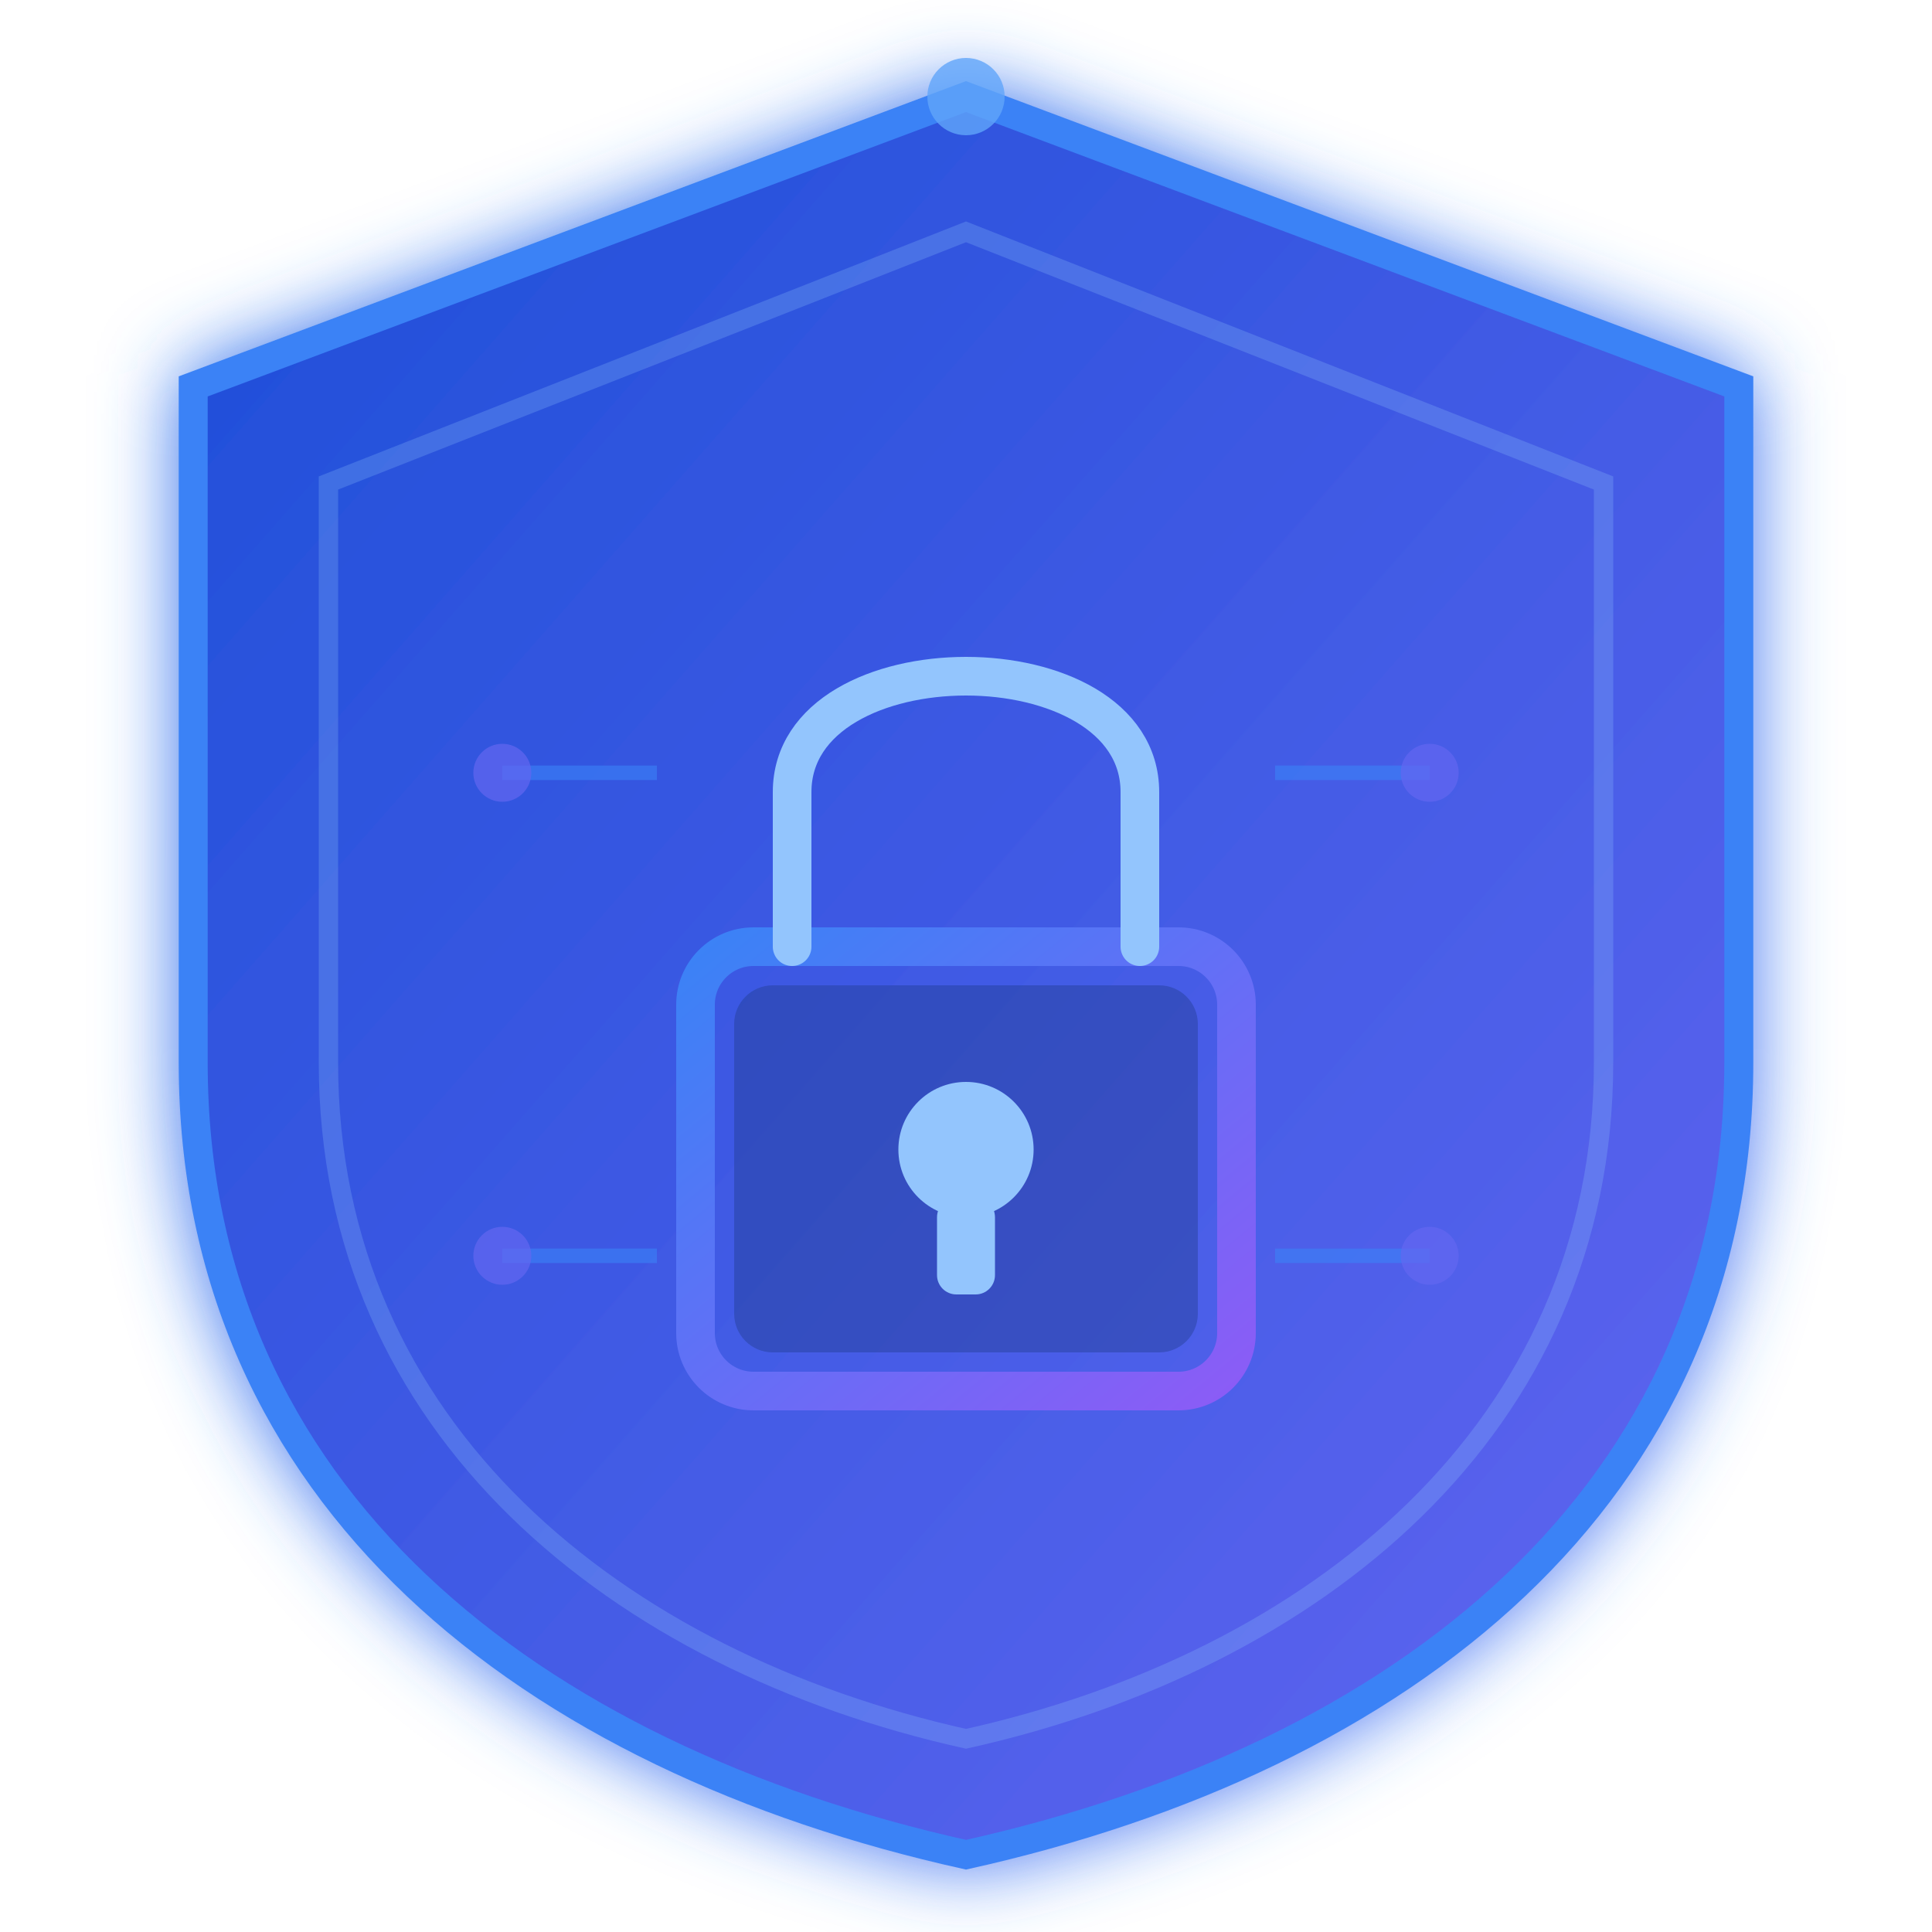
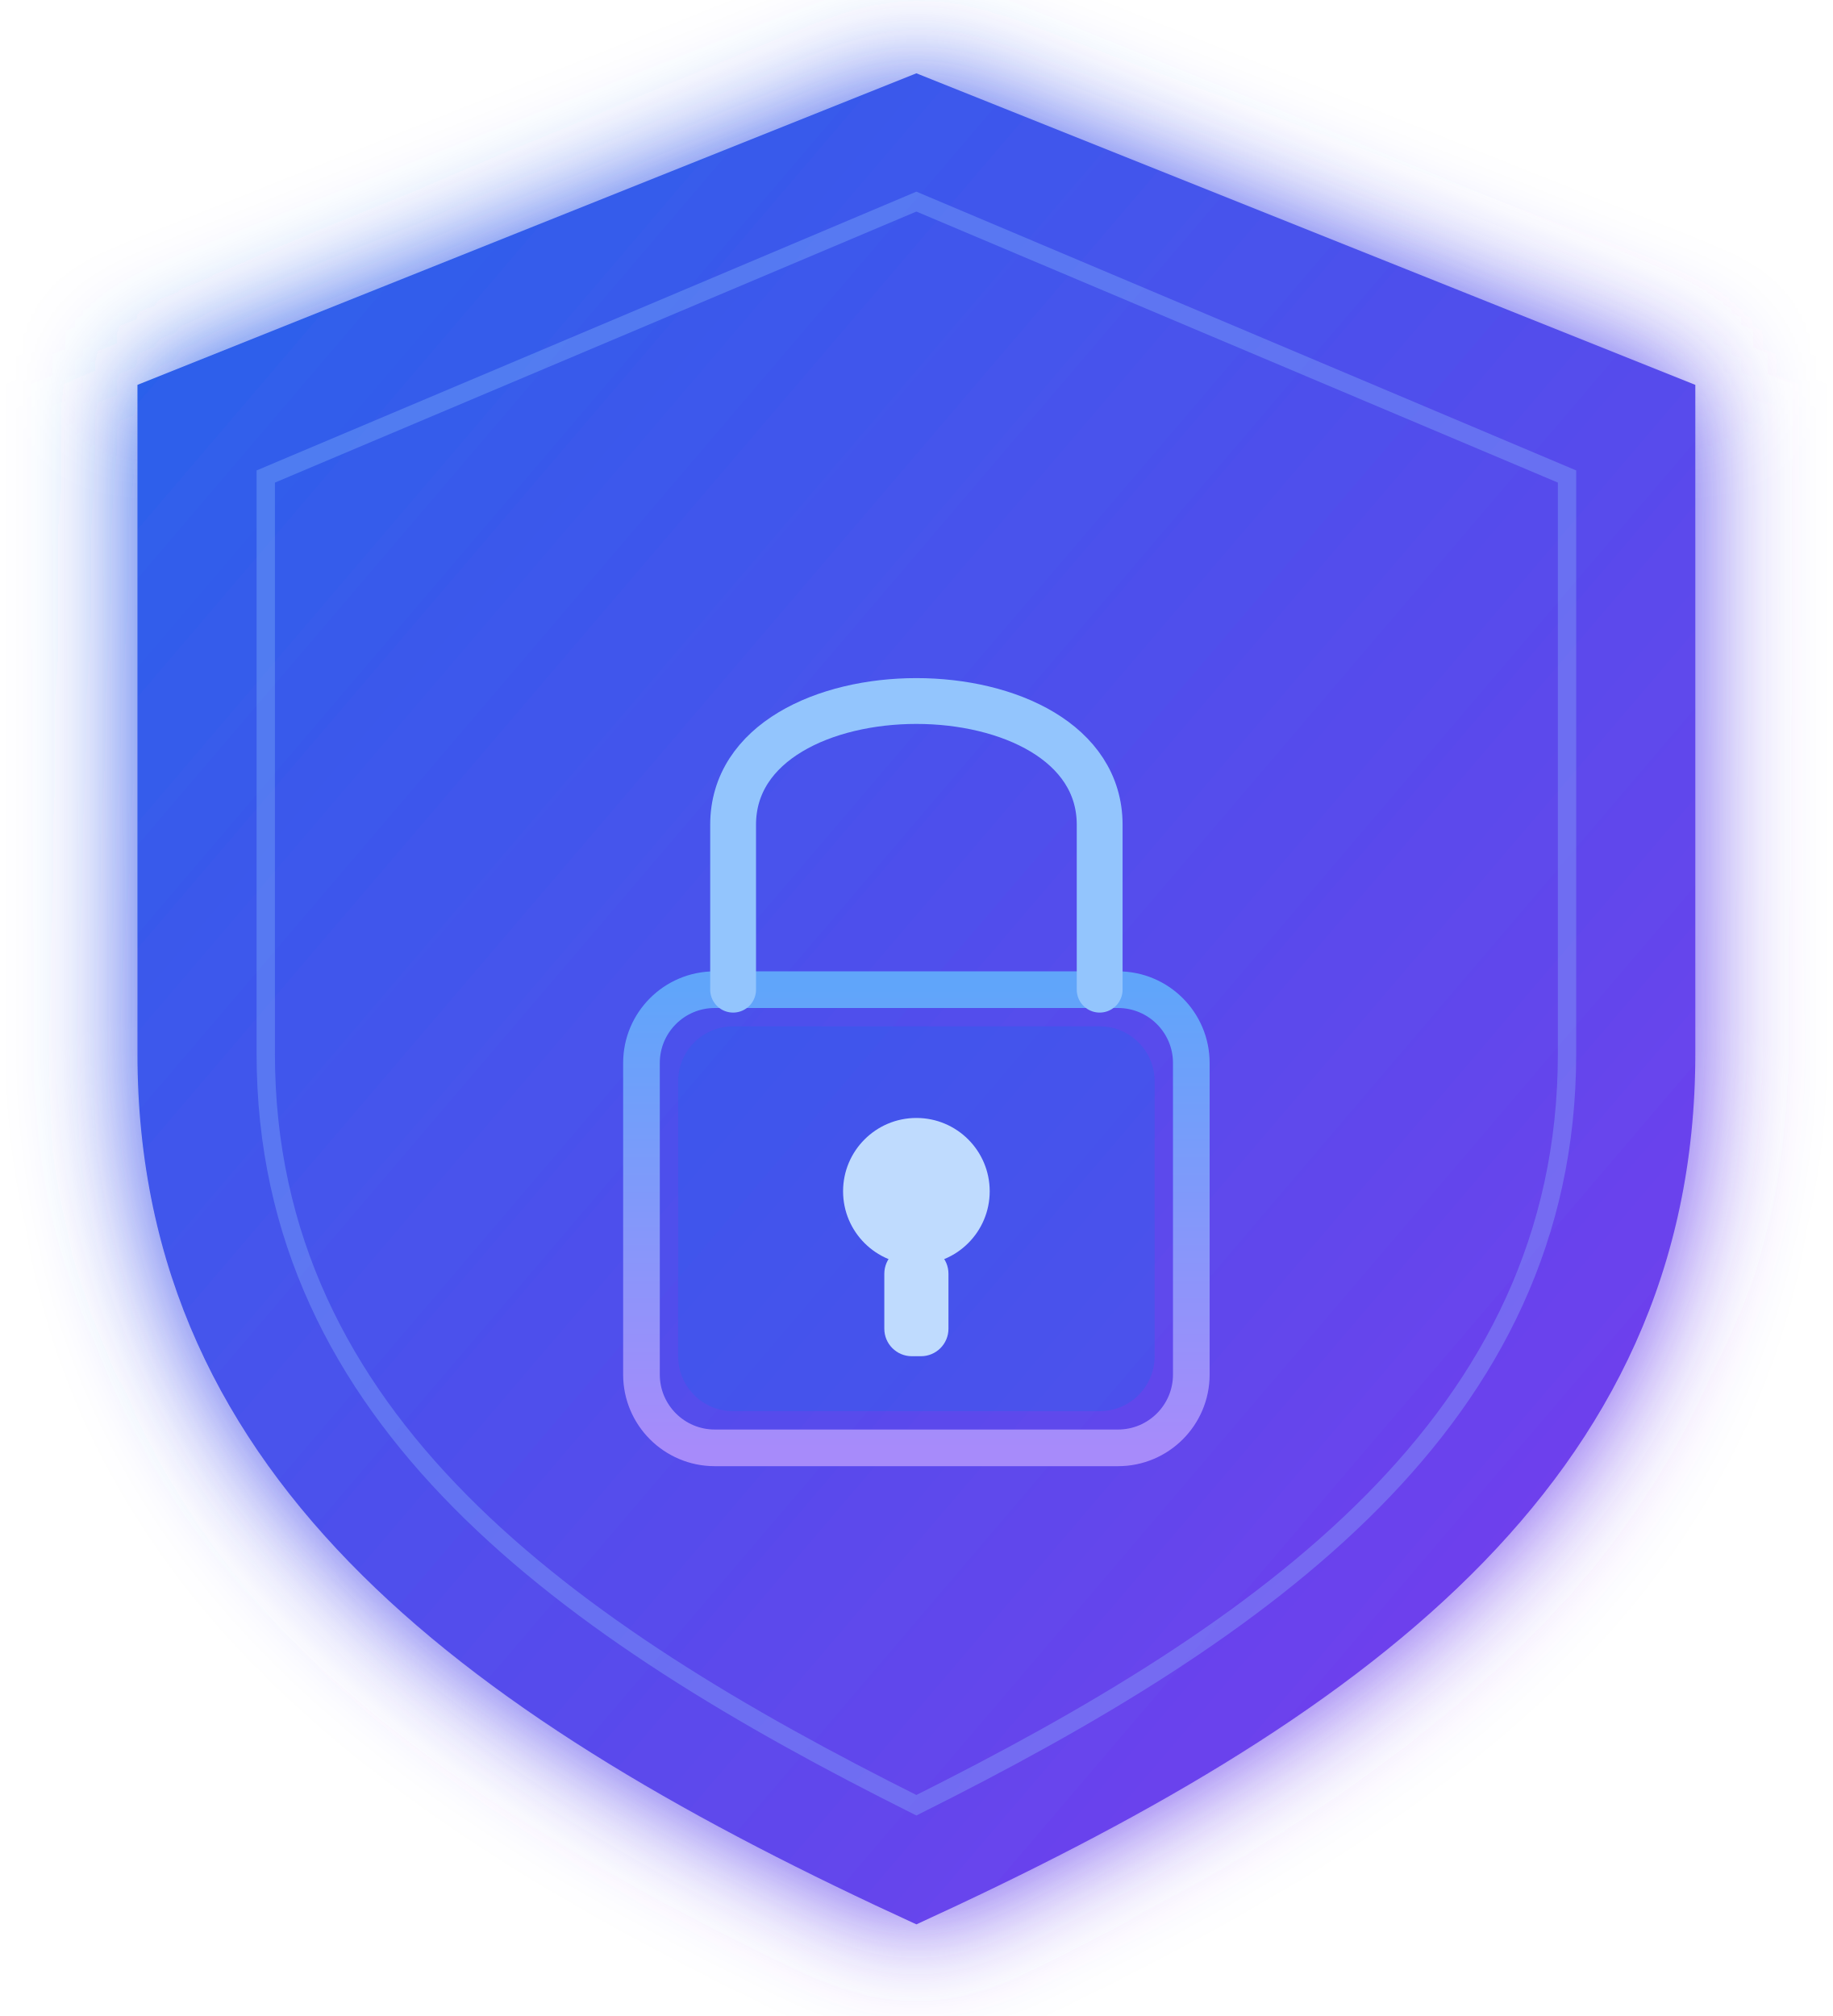
- <svg xmlns="http://www.w3.org/2000/svg" width="200" height="200" viewBox="0 0 200 200" fill="none">
+ <svg xmlns="http://www.w3.org/2000/svg" width="200" height="220" viewBox="0 0 200 220" fill="none">
  <defs>
-     <linearGradient id="grad1" x1="0" y1="0" x2="1" y2="1">
-       <stop offset="0%" stop-color="#1d4ed8" />
-       <stop offset="100%" stop-color="#6366f1" />
+     <linearGradient id="g1" x1="0" y1="0" x2="1" y2="1">
+       <stop offset="0%" stop-color="#2563eb" />
+       <stop offset="100%" stop-color="#7c3aed" />
    </linearGradient>
-     <linearGradient id="grad2" x1="0" y1="0" x2="1" y2="1">
-       <stop offset="0%" stop-color="#3b82f6" />
-       <stop offset="100%" stop-color="#8b5cf6" />
+     <linearGradient id="g2" x1="0" y1="0" x2="0" y2="1">
+       <stop offset="0%" stop-color="#60a5fa" />
+       <stop offset="100%" stop-color="#a78bfa" />
    </linearGradient>
-     <filter id="glow">
-       <feGaussianBlur stdDeviation="4" result="blur" />
+     <filter id="glow" x="-20%" y="-20%" width="140%" height="140%">
+       <feGaussianBlur stdDeviation="6" result="blur" />
      <feMerge>
        <feMergeNode in="blur" />
        <feMergeNode in="SourceGraphic" />
      </feMerge>
    </filter>
  </defs>
-   <path d="M100 10 L180 40 L180 110 C180 155 145 182 100 192 C55 182 20 155 20 110 L20 40 Z" fill="url(#grad1)" stroke="#3b82f6" stroke-width="3" filter="url(#glow)" />
-   <path d="M100 24 L166 50 L166 110 C166 148 136 172 100 180 C64 172 34 148 34 110 L34 50 Z" fill="none" stroke="rgba(147,197,253,0.25)" stroke-width="2" />
-   <line x1="52" y1="80" x2="68" y2="80" stroke="#3b82f6" stroke-width="1.5" opacity="0.6" />
-   <line x1="132" y1="80" x2="148" y2="80" stroke="#3b82f6" stroke-width="1.5" opacity="0.6" />
-   <line x1="52" y1="130" x2="68" y2="130" stroke="#3b82f6" stroke-width="1.5" opacity="0.6" />
-   <line x1="132" y1="130" x2="148" y2="130" stroke="#3b82f6" stroke-width="1.5" opacity="0.6" />
-   <circle cx="52" cy="80" r="3" fill="#6366f1" opacity="0.7" />
-   <circle cx="148" cy="80" r="3" fill="#6366f1" opacity="0.7" />
-   <circle cx="52" cy="130" r="3" fill="#6366f1" opacity="0.7" />
-   <circle cx="148" cy="130" r="3" fill="#6366f1" opacity="0.7" />
-   <rect x="72" y="98" width="56" height="46" rx="6" fill="none" stroke="url(#grad2)" stroke-width="4" />
-   <rect x="76" y="102" width="48" height="38" rx="4" fill="rgba(30,58,138,0.4)" />
-   <path d="M82 98 L82 82 C82 66 118 66 118 82 L118 98" stroke="#93c5fd" stroke-width="4" stroke-linecap="round" fill="none" />
-   <circle cx="100" cy="119" r="7" fill="#93c5fd" />
-   <rect x="97" y="124" width="6" height="10" rx="2" fill="#93c5fd" />
-   <circle cx="100" cy="10" r="4" fill="#60a5fa" opacity="0.8" />
+   <path d="M100 8 L185 42 L185 115 C185 162 148 188 100 210 C52 188 15 162 15 115 L15 42 Z" fill="url(#g1)" filter="url(#glow)" />
+   <path d="M100 22 L171 52 L171 115 C171 155 138 178 100 197 C62 178 29 155 29 115 L29 52 Z" fill="none" stroke="rgba(147,197,253,0.3)" stroke-width="2" />
+   <rect x="70" y="108" width="60" height="50" rx="8" fill="none" stroke="url(#g2)" stroke-width="4" />
+   <rect x="74" y="112" width="52" height="42" rx="6" fill="rgba(37,99,235,0.35)" />
+   <path d="M80 108 L80 90 C80 72 120 72 120 90 L120 108" stroke="#93c5fd" stroke-width="5" stroke-linecap="round" fill="none" />
+   <circle cx="100" cy="130" r="8" fill="#bfdbfe" />
+   <rect x="96.5" y="136" width="7" height="12" rx="3" fill="#bfdbfe" />
</svg>
